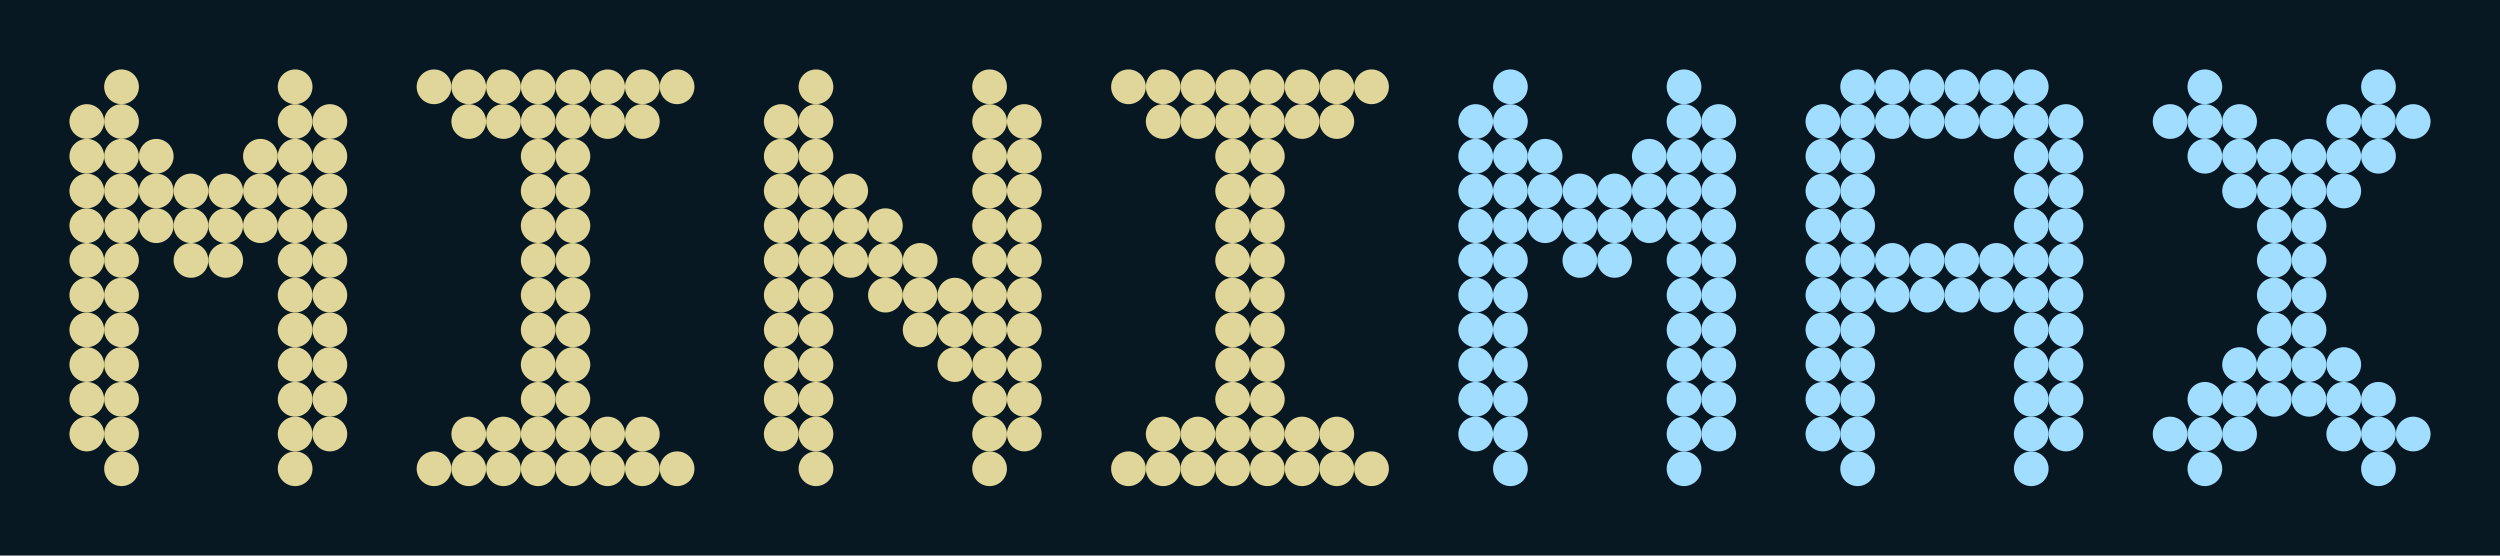
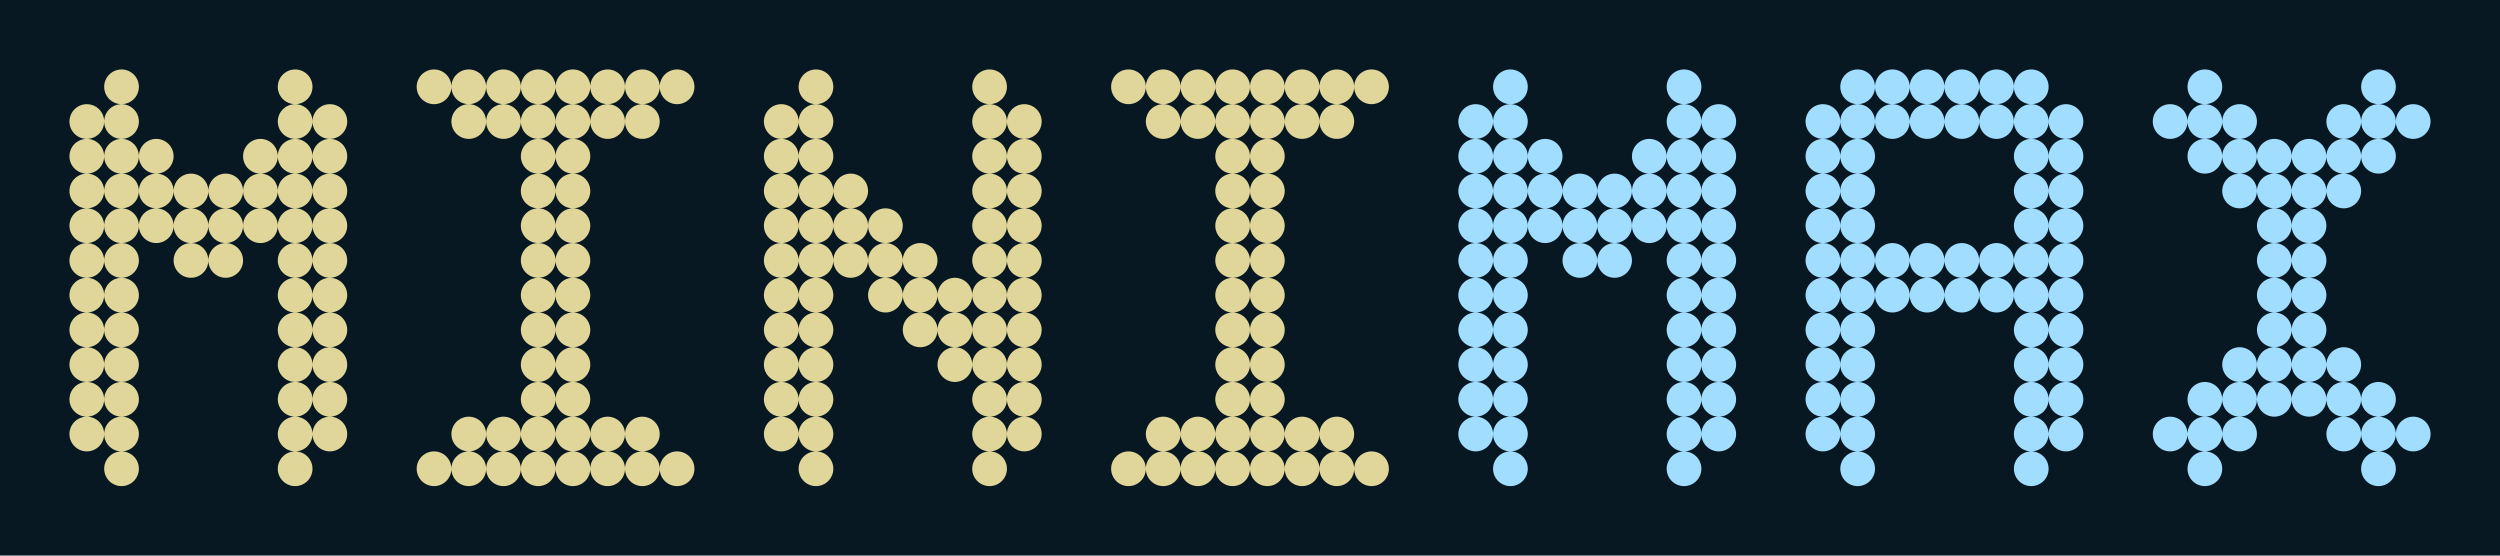
<svg xmlns="http://www.w3.org/2000/svg" version="1.1" width="720" height="160" viewBox="-15 -15 720 160">
  <rect x="-15" y="-15" width="720" height="160" fill="#081823" />
-   <g stroke-width="0" stroke="#E0D699" fill="#E0D699">
-     <circle cx="20" cy="10" r="5" />
-     <circle cx="70" cy="10" r="5" />
-     <circle cx="10" cy="20" r="5" />
-     <circle cx="20" cy="20" r="5" />
-     <circle cx="70" cy="20" r="5" />
-     <circle cx="80" cy="20" r="5" />
-     <circle cx="10" cy="30" r="5" />
-     <circle cx="20" cy="30" r="5" />
-     <circle cx="30" cy="30" r="5" />
-     <circle cx="60" cy="30" r="5" />
-     <circle cx="70" cy="30" r="5" />
-     <circle cx="80" cy="30" r="5" />
-     <circle cx="10" cy="40" r="5" />
-     <circle cx="20" cy="40" r="5" />
-     <circle cx="30" cy="40" r="5" />
-     <circle cx="40" cy="40" r="5" />
-     <circle cx="50" cy="40" r="5" />
-     <circle cx="60" cy="40" r="5" />
-     <circle cx="70" cy="40" r="5" />
-     <circle cx="80" cy="40" r="5" />
-     <circle cx="10" cy="50" r="5" />
-     <circle cx="20" cy="50" r="5" />
-     <circle cx="30" cy="50" r="5" />
-     <circle cx="40" cy="50" r="5" />
-     <circle cx="50" cy="50" r="5" />
-     <circle cx="60" cy="50" r="5" />
-     <circle cx="70" cy="50" r="5" />
-     <circle cx="80" cy="50" r="5" />
-     <circle cx="10" cy="60" r="5" />
-     <circle cx="20" cy="60" r="5" />
-     <circle cx="40" cy="60" r="5" />
-     <circle cx="50" cy="60" r="5" />
-     <circle cx="70" cy="60" r="5" />
-     <circle cx="80" cy="60" r="5" />
-     <circle cx="10" cy="70" r="5" />
-     <circle cx="20" cy="70" r="5" />
-     <circle cx="70" cy="70" r="5" />
-     <circle cx="80" cy="70" r="5" />
-     <circle cx="10" cy="80" r="5" />
-     <circle cx="20" cy="80" r="5" />
-     <circle cx="70" cy="80" r="5" />
-     <circle cx="80" cy="80" r="5" />
-     <circle cx="10" cy="90" r="5" />
-     <circle cx="20" cy="90" r="5" />
-     <circle cx="70" cy="90" r="5" />
-     <circle cx="80" cy="90" r="5" />
-     <circle cx="10" cy="100" r="5" />
-     <circle cx="20" cy="100" r="5" />
-     <circle cx="70" cy="100" r="5" />
-     <circle cx="80" cy="100" r="5" />
-     <circle cx="10" cy="110" r="5" />
-     <circle cx="20" cy="110" r="5" />
-     <circle cx="70" cy="110" r="5" />
-     <circle cx="80" cy="110" r="5" />
-     <circle cx="20" cy="120" r="5" />
-     <circle cx="70" cy="120" r="5" />
-     <circle cx="110" cy="10" r="5" />
-     <circle cx="120" cy="10" r="5" />
-     <circle cx="130" cy="10" r="5" />
-     <circle cx="140" cy="10" r="5" />
-     <circle cx="150" cy="10" r="5" />
-     <circle cx="160" cy="10" r="5" />
-     <circle cx="170" cy="10" r="5" />
-     <circle cx="180" cy="10" r="5" />
-     <circle cx="120" cy="20" r="5" />
-     <circle cx="130" cy="20" r="5" />
-     <circle cx="140" cy="20" r="5" />
-     <circle cx="150" cy="20" r="5" />
-     <circle cx="160" cy="20" r="5" />
-     <circle cx="170" cy="20" r="5" />
-     <circle cx="140" cy="30" r="5" />
-     <circle cx="150" cy="30" r="5" />
-     <circle cx="140" cy="40" r="5" />
-     <circle cx="150" cy="40" r="5" />
-     <circle cx="140" cy="50" r="5" />
-     <circle cx="150" cy="50" r="5" />
-     <circle cx="140" cy="60" r="5" />
-     <circle cx="150" cy="60" r="5" />
-     <circle cx="140" cy="70" r="5" />
-     <circle cx="150" cy="70" r="5" />
-     <circle cx="140" cy="80" r="5" />
-     <circle cx="150" cy="80" r="5" />
-     <circle cx="140" cy="90" r="5" />
-     <circle cx="150" cy="90" r="5" />
-     <circle cx="140" cy="100" r="5" />
-     <circle cx="150" cy="100" r="5" />
-     <circle cx="120" cy="110" r="5" />
-     <circle cx="130" cy="110" r="5" />
-     <circle cx="140" cy="110" r="5" />
-     <circle cx="150" cy="110" r="5" />
-     <circle cx="160" cy="110" r="5" />
-     <circle cx="170" cy="110" r="5" />
-     <circle cx="110" cy="120" r="5" />
-     <circle cx="120" cy="120" r="5" />
-     <circle cx="130" cy="120" r="5" />
-     <circle cx="140" cy="120" r="5" />
-     <circle cx="150" cy="120" r="5" />
-     <circle cx="160" cy="120" r="5" />
-     <circle cx="170" cy="120" r="5" />
-     <circle cx="180" cy="120" r="5" />
-     <circle cx="220" cy="10" r="5" />
-     <circle cx="270" cy="10" r="5" />
-     <circle cx="210" cy="20" r="5" />
-     <circle cx="220" cy="20" r="5" />
-     <circle cx="270" cy="20" r="5" />
-     <circle cx="280" cy="20" r="5" />
-     <circle cx="210" cy="30" r="5" />
-     <circle cx="220" cy="30" r="5" />
-     <circle cx="270" cy="30" r="5" />
-     <circle cx="280" cy="30" r="5" />
-     <circle cx="210" cy="40" r="5" />
-     <circle cx="220" cy="40" r="5" />
-     <circle cx="230" cy="40" r="5" />
-     <circle cx="270" cy="40" r="5" />
-     <circle cx="280" cy="40" r="5" />
-     <circle cx="210" cy="50" r="5" />
-     <circle cx="220" cy="50" r="5" />
-     <circle cx="230" cy="50" r="5" />
-     <circle cx="240" cy="50" r="5" />
-     <circle cx="270" cy="50" r="5" />
-     <circle cx="280" cy="50" r="5" />
-     <circle cx="210" cy="60" r="5" />
-     <circle cx="220" cy="60" r="5" />
-     <circle cx="230" cy="60" r="5" />
-     <circle cx="240" cy="60" r="5" />
-     <circle cx="250" cy="60" r="5" />
-     <circle cx="270" cy="60" r="5" />
-     <circle cx="280" cy="60" r="5" />
-     <circle cx="210" cy="70" r="5" />
-     <circle cx="220" cy="70" r="5" />
-     <circle cx="240" cy="70" r="5" />
-     <circle cx="250" cy="70" r="5" />
-     <circle cx="260" cy="70" r="5" />
-     <circle cx="270" cy="70" r="5" />
-     <circle cx="280" cy="70" r="5" />
-     <circle cx="210" cy="80" r="5" />
-     <circle cx="220" cy="80" r="5" />
-     <circle cx="250" cy="80" r="5" />
-     <circle cx="260" cy="80" r="5" />
-     <circle cx="270" cy="80" r="5" />
-     <circle cx="280" cy="80" r="5" />
-     <circle cx="210" cy="90" r="5" />
-     <circle cx="220" cy="90" r="5" />
-     <circle cx="260" cy="90" r="5" />
-     <circle cx="270" cy="90" r="5" />
-     <circle cx="280" cy="90" r="5" />
-     <circle cx="210" cy="100" r="5" />
-     <circle cx="220" cy="100" r="5" />
-     <circle cx="270" cy="100" r="5" />
-     <circle cx="280" cy="100" r="5" />
-     <circle cx="210" cy="110" r="5" />
-     <circle cx="220" cy="110" r="5" />
-     <circle cx="270" cy="110" r="5" />
-     <circle cx="280" cy="110" r="5" />
-     <circle cx="220" cy="120" r="5" />
-     <circle cx="270" cy="120" r="5" />
-     <circle cx="310" cy="10" r="5" />
-     <circle cx="320" cy="10" r="5" />
-     <circle cx="330" cy="10" r="5" />
-     <circle cx="340" cy="10" r="5" />
-     <circle cx="350" cy="10" r="5" />
-     <circle cx="360" cy="10" r="5" />
-     <circle cx="370" cy="10" r="5" />
-     <circle cx="380" cy="10" r="5" />
-     <circle cx="320" cy="20" r="5" />
-     <circle cx="330" cy="20" r="5" />
-     <circle cx="340" cy="20" r="5" />
-     <circle cx="350" cy="20" r="5" />
-     <circle cx="360" cy="20" r="5" />
-     <circle cx="370" cy="20" r="5" />
-     <circle cx="340" cy="30" r="5" />
-     <circle cx="350" cy="30" r="5" />
-     <circle cx="340" cy="40" r="5" />
-     <circle cx="350" cy="40" r="5" />
-     <circle cx="340" cy="50" r="5" />
-     <circle cx="350" cy="50" r="5" />
-     <circle cx="340" cy="60" r="5" />
-     <circle cx="350" cy="60" r="5" />
-     <circle cx="340" cy="70" r="5" />
-     <circle cx="350" cy="70" r="5" />
-     <circle cx="340" cy="80" r="5" />
-     <circle cx="350" cy="80" r="5" />
-     <circle cx="340" cy="90" r="5" />
-     <circle cx="350" cy="90" r="5" />
-     <circle cx="340" cy="100" r="5" />
-     <circle cx="350" cy="100" r="5" />
-     <circle cx="320" cy="110" r="5" />
-     <circle cx="330" cy="110" r="5" />
-     <circle cx="340" cy="110" r="5" />
-     <circle cx="350" cy="110" r="5" />
-     <circle cx="360" cy="110" r="5" />
-     <circle cx="370" cy="110" r="5" />
-     <circle cx="310" cy="120" r="5" />
-     <circle cx="320" cy="120" r="5" />
-     <circle cx="330" cy="120" r="5" />
-     <circle cx="340" cy="120" r="5" />
-     <circle cx="350" cy="120" r="5" />
-     <circle cx="360" cy="120" r="5" />
-     <circle cx="370" cy="120" r="5" />
-     <circle cx="380" cy="120" r="5" />
-   </g>
-   <g stroke-width="0" stroke="#A1DDFF" fill="#A1DDFF">
-     <circle cx="420" cy="10" r="5" />
-     <circle cx="470" cy="10" r="5" />
-     <circle cx="410" cy="20" r="5" />
-     <circle cx="420" cy="20" r="5" />
-     <circle cx="470" cy="20" r="5" />
-     <circle cx="480" cy="20" r="5" />
-     <circle cx="410" cy="30" r="5" />
-     <circle cx="420" cy="30" r="5" />
-     <circle cx="430" cy="30" r="5" />
-     <circle cx="460" cy="30" r="5" />
-     <circle cx="470" cy="30" r="5" />
-     <circle cx="480" cy="30" r="5" />
-     <circle cx="410" cy="40" r="5" />
-     <circle cx="420" cy="40" r="5" />
-     <circle cx="430" cy="40" r="5" />
-     <circle cx="440" cy="40" r="5" />
-     <circle cx="450" cy="40" r="5" />
-     <circle cx="460" cy="40" r="5" />
-     <circle cx="470" cy="40" r="5" />
-     <circle cx="480" cy="40" r="5" />
-     <circle cx="410" cy="50" r="5" />
-     <circle cx="420" cy="50" r="5" />
-     <circle cx="430" cy="50" r="5" />
-     <circle cx="440" cy="50" r="5" />
-     <circle cx="450" cy="50" r="5" />
-     <circle cx="460" cy="50" r="5" />
-     <circle cx="470" cy="50" r="5" />
-     <circle cx="480" cy="50" r="5" />
-     <circle cx="410" cy="60" r="5" />
-     <circle cx="420" cy="60" r="5" />
-     <circle cx="440" cy="60" r="5" />
-     <circle cx="450" cy="60" r="5" />
-     <circle cx="470" cy="60" r="5" />
-     <circle cx="480" cy="60" r="5" />
-     <circle cx="410" cy="70" r="5" />
-     <circle cx="420" cy="70" r="5" />
-     <circle cx="470" cy="70" r="5" />
-     <circle cx="480" cy="70" r="5" />
-     <circle cx="410" cy="80" r="5" />
-     <circle cx="420" cy="80" r="5" />
-     <circle cx="470" cy="80" r="5" />
-     <circle cx="480" cy="80" r="5" />
-     <circle cx="410" cy="90" r="5" />
-     <circle cx="420" cy="90" r="5" />
-     <circle cx="470" cy="90" r="5" />
-     <circle cx="480" cy="90" r="5" />
-     <circle cx="410" cy="100" r="5" />
-     <circle cx="420" cy="100" r="5" />
-     <circle cx="470" cy="100" r="5" />
-     <circle cx="480" cy="100" r="5" />
-     <circle cx="410" cy="110" r="5" />
-     <circle cx="420" cy="110" r="5" />
-     <circle cx="470" cy="110" r="5" />
-     <circle cx="480" cy="110" r="5" />
-     <circle cx="420" cy="120" r="5" />
-     <circle cx="470" cy="120" r="5" />
-     <circle cx="520" cy="10" r="5" />
-     <circle cx="530" cy="10" r="5" />
-     <circle cx="540" cy="10" r="5" />
-     <circle cx="550" cy="10" r="5" />
-     <circle cx="560" cy="10" r="5" />
-     <circle cx="570" cy="10" r="5" />
-     <circle cx="510" cy="20" r="5" />
-     <circle cx="520" cy="20" r="5" />
-     <circle cx="530" cy="20" r="5" />
-     <circle cx="540" cy="20" r="5" />
-     <circle cx="550" cy="20" r="5" />
-     <circle cx="560" cy="20" r="5" />
-     <circle cx="570" cy="20" r="5" />
-     <circle cx="580" cy="20" r="5" />
-     <circle cx="510" cy="30" r="5" />
-     <circle cx="520" cy="30" r="5" />
-     <circle cx="570" cy="30" r="5" />
-     <circle cx="580" cy="30" r="5" />
-     <circle cx="510" cy="40" r="5" />
-     <circle cx="520" cy="40" r="5" />
-     <circle cx="570" cy="40" r="5" />
-     <circle cx="580" cy="40" r="5" />
-     <circle cx="510" cy="50" r="5" />
-     <circle cx="520" cy="50" r="5" />
-     <circle cx="570" cy="50" r="5" />
-     <circle cx="580" cy="50" r="5" />
-     <circle cx="510" cy="60" r="5" />
-     <circle cx="520" cy="60" r="5" />
-     <circle cx="530" cy="60" r="5" />
-     <circle cx="540" cy="60" r="5" />
-     <circle cx="550" cy="60" r="5" />
-     <circle cx="560" cy="60" r="5" />
-     <circle cx="570" cy="60" r="5" />
-     <circle cx="580" cy="60" r="5" />
-     <circle cx="510" cy="70" r="5" />
-     <circle cx="520" cy="70" r="5" />
-     <circle cx="530" cy="70" r="5" />
-     <circle cx="540" cy="70" r="5" />
-     <circle cx="550" cy="70" r="5" />
-     <circle cx="560" cy="70" r="5" />
-     <circle cx="570" cy="70" r="5" />
-     <circle cx="580" cy="70" r="5" />
-     <circle cx="510" cy="80" r="5" />
-     <circle cx="520" cy="80" r="5" />
-     <circle cx="570" cy="80" r="5" />
-     <circle cx="580" cy="80" r="5" />
-     <circle cx="510" cy="90" r="5" />
-     <circle cx="520" cy="90" r="5" />
-     <circle cx="570" cy="90" r="5" />
-     <circle cx="580" cy="90" r="5" />
-     <circle cx="510" cy="100" r="5" />
-     <circle cx="520" cy="100" r="5" />
-     <circle cx="570" cy="100" r="5" />
-     <circle cx="580" cy="100" r="5" />
-     <circle cx="510" cy="110" r="5" />
-     <circle cx="520" cy="110" r="5" />
-     <circle cx="570" cy="110" r="5" />
-     <circle cx="580" cy="110" r="5" />
-     <circle cx="520" cy="120" r="5" />
-     <circle cx="570" cy="120" r="5" />
-     <circle cx="620" cy="10" r="5" />
-     <circle cx="670" cy="10" r="5" />
-     <circle cx="610" cy="20" r="5" />
-     <circle cx="620" cy="20" r="5" />
-     <circle cx="630" cy="20" r="5" />
-     <circle cx="660" cy="20" r="5" />
-     <circle cx="670" cy="20" r="5" />
-     <circle cx="680" cy="20" r="5" />
-     <circle cx="620" cy="30" r="5" />
-     <circle cx="630" cy="30" r="5" />
-     <circle cx="640" cy="30" r="5" />
-     <circle cx="650" cy="30" r="5" />
-     <circle cx="660" cy="30" r="5" />
-     <circle cx="670" cy="30" r="5" />
-     <circle cx="630" cy="40" r="5" />
-     <circle cx="640" cy="40" r="5" />
-     <circle cx="650" cy="40" r="5" />
-     <circle cx="660" cy="40" r="5" />
-     <circle cx="640" cy="50" r="5" />
-     <circle cx="650" cy="50" r="5" />
-     <circle cx="640" cy="60" r="5" />
-     <circle cx="650" cy="60" r="5" />
-     <circle cx="640" cy="70" r="5" />
-     <circle cx="650" cy="70" r="5" />
-     <circle cx="640" cy="80" r="5" />
-     <circle cx="650" cy="80" r="5" />
-     <circle cx="630" cy="90" r="5" />
-     <circle cx="640" cy="90" r="5" />
-     <circle cx="650" cy="90" r="5" />
-     <circle cx="660" cy="90" r="5" />
-     <circle cx="620" cy="100" r="5" />
-     <circle cx="630" cy="100" r="5" />
-     <circle cx="640" cy="100" r="5" />
-     <circle cx="650" cy="100" r="5" />
-     <circle cx="660" cy="100" r="5" />
-     <circle cx="670" cy="100" r="5" />
-     <circle cx="610" cy="110" r="5" />
-     <circle cx="620" cy="110" r="5" />
-     <circle cx="630" cy="110" r="5" />
-     <circle cx="660" cy="110" r="5" />
-     <circle cx="670" cy="110" r="5" />
-     <circle cx="680" cy="110" r="5" />
-     <circle cx="620" cy="120" r="5" />
-     <circle cx="670" cy="120" r="5" />
-   </g>
+   <path stroke-width="10" stroke-linecap="round" stroke="#E0D699" d="     M20,10  h0     M70,10  h0      M10,20  h0     M20,20  h0     M70,20  h0     M80,20  h0      M10,30  h0     M20,30  h0     M30,30  h0     M60,30  h0     M70,30  h0     M80,30  h0      M10,40  h0     M20,40  h0     M30,40  h0     M40,40  h0     M50,40  h0     M60,40  h0     M70,40  h0     M80,40  h0      M10,50  h0     M20,50  h0     M30,50  h0     M40,50  h0     M50,50  h0     M60,50  h0     M70,50  h0     M80,50  h0      M10,60  h0     M20,60  h0     M40,60  h0     M50,60  h0     M70,60  h0     M80,60  h0      M10,70  h0     M20,70  h0     M70,70  h0     M80,70  h0      M10,80  h0     M20,80  h0     M70,80  h0     M80,80  h0      M10,90  h0     M20,90  h0     M70,90  h0     M80,90  h0      M10,100 h0     M20,100 h0     M70,100 h0     M80,100 h0      M10,110 h0     M20,110 h0     M70,110 h0     M80,110 h0      M20,120 h0     M70,120 h0   " />
+   <path stroke-width="10" stroke-linecap="round" stroke="#E0D699" d="     M110,10  h0     M120,10  h0     M130,10  h0     M140,10  h0     M150,10  h0     M160,10  h0     M170,10  h0     M180,10  h0      M120,20  h0     M130,20  h0     M140,20  h0     M150,20  h0     M160,20  h0     M170,20  h0      M140,30  h0     M150,30  h0      M140,40  h0     M150,40  h0      M140,50  h0     M150,50  h0      M140,60  h0     M150,60  h0      M140,70  h0     M150,70  h0      M140,80  h0     M150,80  h0      M140,90  h0     M150,90  h0      M140,100 h0     M150,100 h0      M120,110 h0     M130,110 h0     M140,110 h0     M150,110 h0     M160,110 h0     M170,110 h0      M110,120 h0     M120,120 h0     M130,120 h0     M140,120 h0     M150,120 h0     M160,120 h0     M170,120 h0     M180,120 h0   " />
+   <path stroke-width="10" stroke-linecap="round" stroke="#E0D699" d="     M220,10  h0     M270,10  h0      M210,20  h0     M220,20  h0     M270,20  h0     M280,20  h0      M210,30  h0     M220,30  h0     M270,30  h0     M280,30  h0      M210,40  h0     M220,40  h0     M230,40  h0     M270,40  h0     M280,40  h0      M210,50  h0     M220,50  h0     M230,50  h0     M240,50  h0     M270,50  h0     M280,50  h0      M210,60  h0     M220,60  h0     M230,60  h0     M240,60  h0     M250,60  h0     M270,60  h0     M280,60  h0      M210,70  h0     M220,70  h0     M240,70  h0     M250,70  h0     M260,70  h0     M270,70  h0     M280,70  h0      M210,80  h0     M220,80  h0     M250,80  h0     M260,80  h0     M270,80  h0     M280,80  h0      M210,90  h0     M220,90  h0     M260,90  h0     M270,90  h0     M280,90  h0      M210,100 h0     M220,100 h0     M270,100 h0     M280,100 h0      M210,110 h0     M220,110 h0     M270,110 h0     M280,110 h0      M220,120 h0     M270,120 h0   " />
+   <path stroke-width="10" stroke-linecap="round" stroke="#E0D699" d="     M310,10  h0     M320,10  h0     M330,10  h0     M340,10  h0     M350,10  h0     M360,10  h0     M370,10  h0     M380,10  h0      M320,20  h0     M330,20  h0     M340,20  h0     M350,20  h0     M360,20  h0     M370,20  h0      M340,30  h0     M350,30  h0      M340,40  h0     M350,40  h0      M340,50  h0     M350,50  h0      M340,60  h0     M350,60  h0      M340,70  h0     M350,70  h0      M340,80  h0     M350,80  h0      M340,90  h0     M350,90  h0      M340,100 h0     M350,100 h0      M320,110 h0     M330,110 h0     M340,110 h0     M350,110 h0     M360,110 h0     M370,110 h0      M310,120 h0     M320,120 h0     M330,120 h0     M340,120 h0     M350,120 h0     M360,120 h0     M370,120 h0     M380,120 h0   " />
+   <path stroke-width="10" stroke-linecap="round" stroke="#A1DDFF" d="     M420,10  h0     M470,10  h0      M410,20  h0     M420,20  h0     M470,20  h0     M480,20  h0      M410,30  h0     M420,30  h0     M430,30  h0     M460,30  h0     M470,30  h0     M480,30  h0      M410,40  h0     M420,40  h0     M430,40  h0     M440,40  h0     M450,40  h0     M460,40  h0     M470,40  h0     M480,40  h0      M410,50  h0     M420,50  h0     M430,50  h0     M440,50  h0     M450,50  h0     M460,50  h0     M470,50  h0     M480,50  h0      M410,60  h0     M420,60  h0     M440,60  h0     M450,60  h0     M470,60  h0     M480,60  h0      M410,70  h0     M420,70  h0     M470,70  h0     M480,70  h0      M410,80  h0     M420,80  h0     M470,80  h0     M480,80  h0      M410,90  h0     M420,90  h0     M470,90  h0     M480,90  h0      M410,100 h0     M420,100 h0     M470,100 h0     M480,100 h0      M410,110 h0     M420,110 h0     M470,110 h0     M480,110 h0      M420,120 h0     M470,120 h0   " />
+   <path stroke-width="10" stroke-linecap="round" stroke="#A1DDFF" d="     M520,10  h0     M530,10  h0     M540,10  h0     M550,10  h0     M560,10  h0     M570,10  h0      M510,20  h0     M520,20  h0     M530,20  h0     M540,20  h0     M550,20  h0     M560,20  h0     M570,20  h0     M580,20  h0      M510,30  h0     M520,30  h0     M570,30  h0     M580,30  h0      M510,40  h0     M520,40  h0     M570,40  h0     M580,40  h0      M510,50  h0     M520,50  h0     M570,50  h0     M580,50  h0      M510,60  h0     M520,60  h0     M530,60  h0     M540,60  h0     M550,60  h0     M560,60  h0     M570,60  h0     M580,60  h0      M510,70  h0     M520,70  h0     M530,70  h0     M540,70  h0     M550,70  h0     M560,70  h0     M570,70  h0     M580,70  h0      M510,80  h0     M520,80  h0     M570,80  h0     M580,80  h0      M510,90  h0     M520,90  h0     M570,90  h0     M580,90  h0      M510,100 h0     M520,100 h0     M570,100 h0     M580,100 h0      M510,110 h0     M520,110 h0     M570,110 h0     M580,110 h0      M520,120 h0     M570,120 h0   " />
+   <path stroke-width="10" stroke-linecap="round" stroke="#A1DDFF" d="     M620,10  h0     M670,10  h0      M610,20  h0     M620,20  h0     M630,20  h0     M660,20  h0     M670,20  h0     M680,20  h0      M620,30  h0     M630,30  h0     M640,30  h0     M650,30  h0     M660,30  h0     M670,30  h0      M630,40  h0     M640,40  h0     M650,40  h0     M660,40  h0      M640,50  h0     M650,50  h0      M640,60  h0     M650,60  h0      M640,70  h0     M650,70  h0      M640,80  h0     M650,80  h0      M630,90  h0     M640,90  h0     M650,90  h0     M660,90  h0      M620,100 h0     M630,100 h0     M640,100 h0     M650,100 h0     M660,100 h0     M670,100 h0      M610,110 h0     M620,110 h0     M630,110 h0     M660,110 h0     M670,110 h0     M680,110 h0      M620,120 h0     M670,120 h0   " />
</svg>
